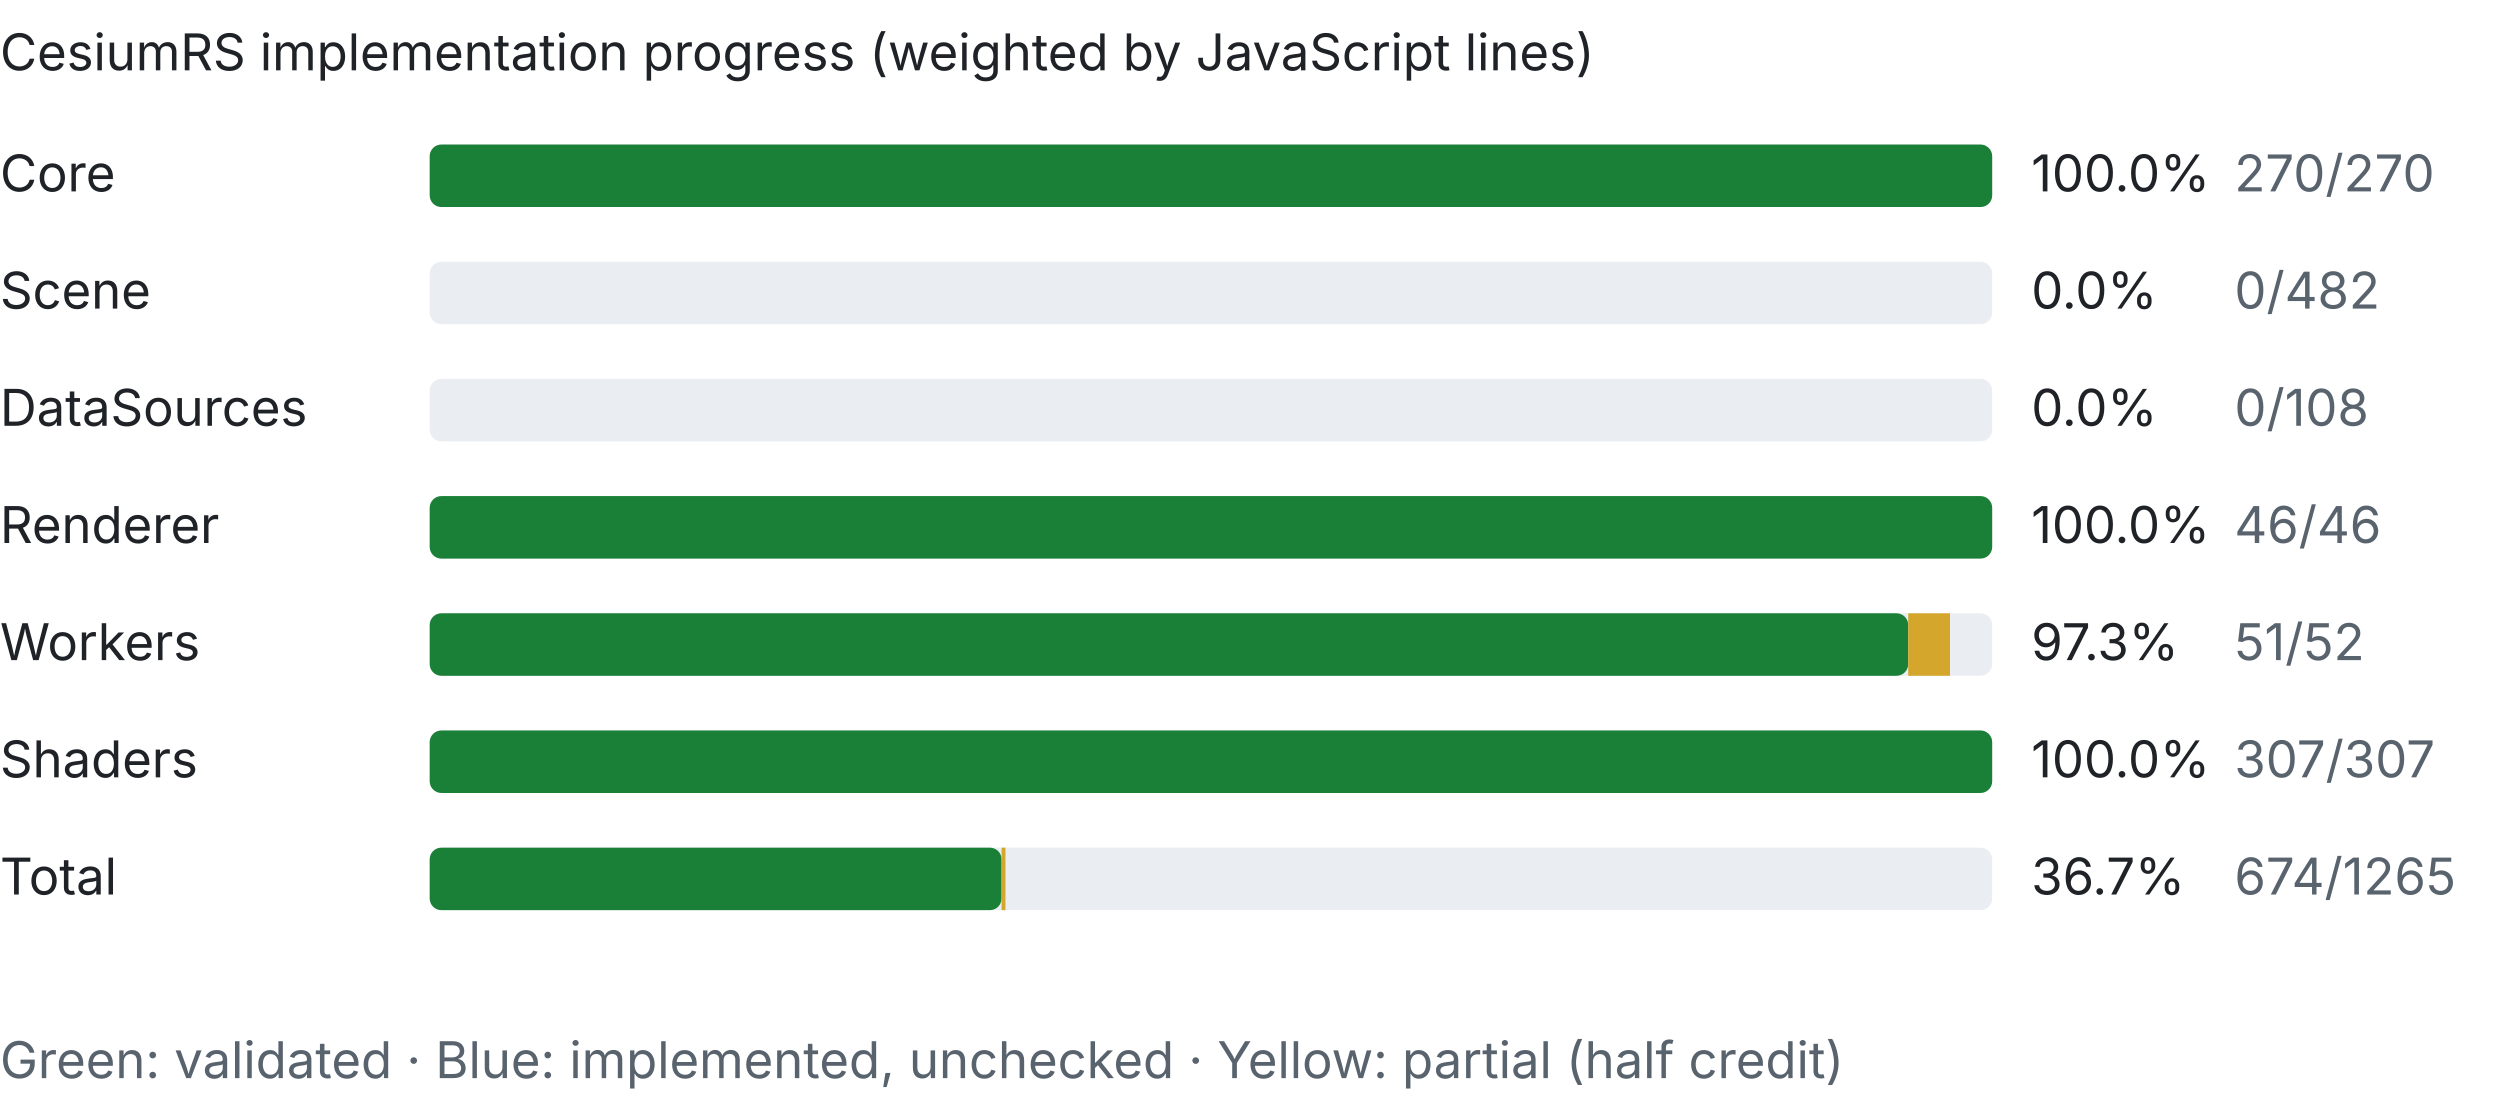
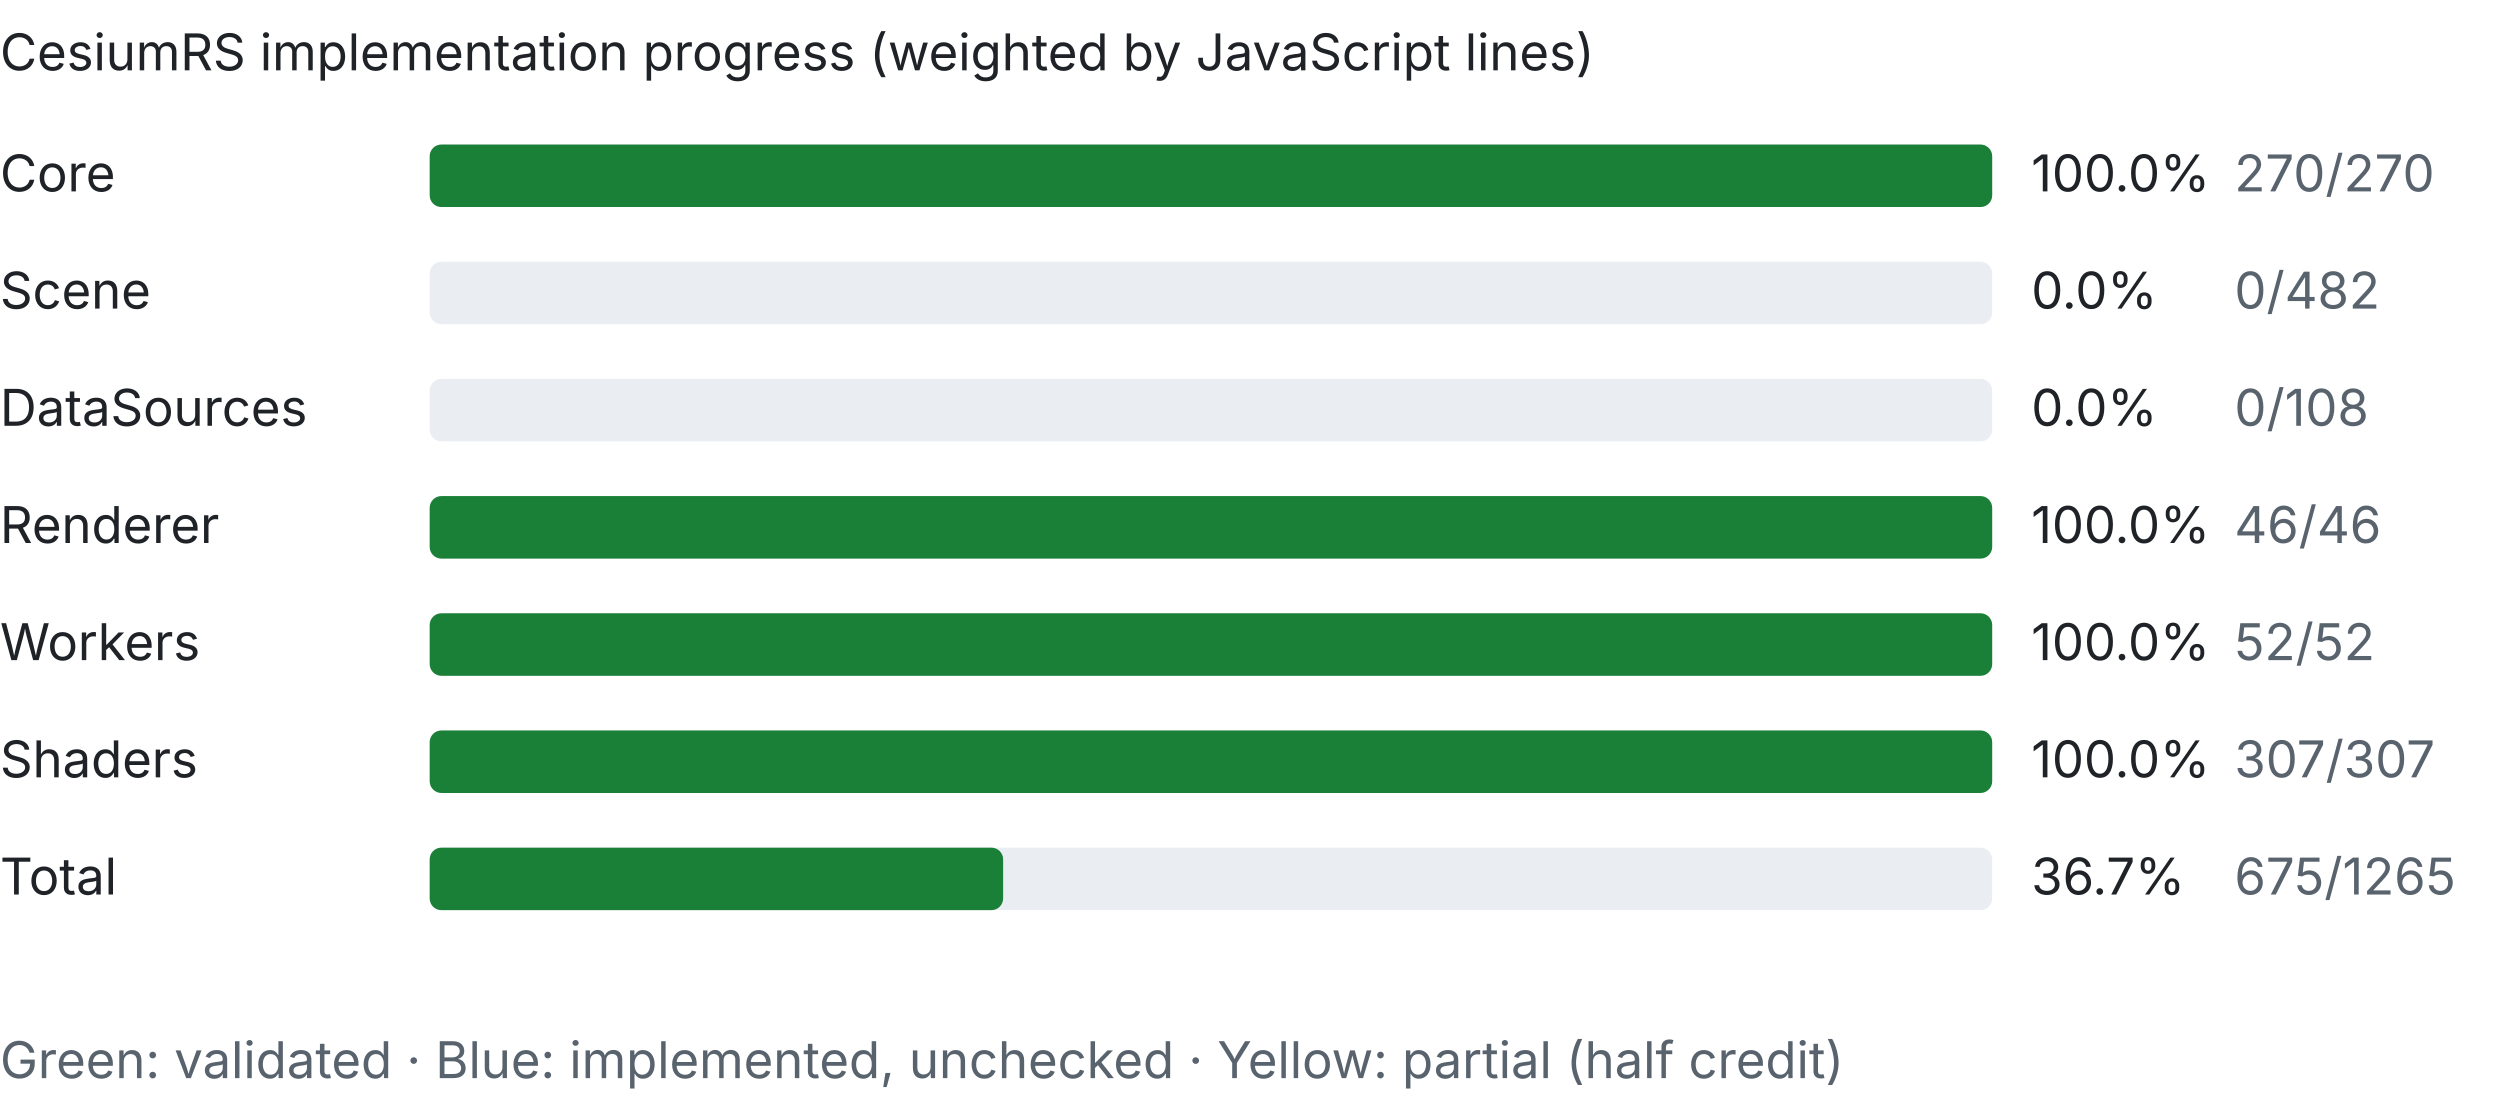
<svg xmlns="http://www.w3.org/2000/svg" width="640" height="281" viewBox="0 0 640 281">
  <style>text{font:13px system-ui,-apple-system,Segoe UI,sans-serif;fill:#1f2328}.dim{fill:#59636e}.bg{fill:#eaeef2}.done{fill:#1a7f37}.part{fill:#d4a72c}.unchecked{fill:#0969da}@media (prefers-color-scheme:dark){text{fill:#e6edf3}.dim{fill:#9198a1}.bg{fill:#30363d}.done{fill:#3fb950}}</style>
  <text x="0" y="18" font-weight="600">CesiumRS implementation progress (weighted by JavaScript lines)</text>
  <text x="0" y="49">Core</text>
  <rect class="bg" x="110" y="37" width="400" height="16" rx="3" />
  <rect class="done" x="110" y="37" width="400.0" height="16" rx="3" />
  <text x="520" y="49">100.0%</text>
  <text class="dim" x="572" y="49">270/270</text>
  <text x="0" y="79">Scene</text>
  <rect class="bg" x="110" y="67" width="400" height="16" rx="3" />
  <rect class="done" x="110" y="67" width="0.0" height="16" rx="3" />
  <text x="520" y="79">0.0%</text>
  <text class="dim" x="572" y="79">0/482</text>
  <text x="0" y="109">DataSources</text>
  <rect class="bg" x="110" y="97" width="400" height="16" rx="3" />
  <rect class="done" x="110" y="97" width="0.0" height="16" rx="3" />
  <text x="520" y="109">0.0%</text>
  <text class="dim" x="572" y="109">0/108</text>
  <text x="0" y="139">Renderer</text>
  <rect class="bg" x="110" y="127" width="400" height="16" rx="3" />
  <rect class="done" x="110" y="127" width="400.0" height="16" rx="3" />
  <text x="520" y="139">100.0%</text>
  <text class="dim" x="572" y="139">46/46</text>
  <text x="0" y="169">Workers</text>
  <rect class="bg" x="110" y="157" width="400" height="16" rx="3" />
-   <rect class="done" x="110" y="157" width="378.5" height="16" rx="3" />
-   <rect class="part" x="488.5" y="157" width="10.7" height="16" />
-   <text x="520" y="169">97.3%</text>
-   <text class="dim" x="572" y="169">51/52</text>
+   <rect class="done" x="110" y="157" width="400.0" height="16" rx="3" />
+   <text x="520" y="169">100.0%</text>
+   <text class="dim" x="572" y="169">52/52</text>
  <text x="0" y="199">Shaders</text>
  <rect class="bg" x="110" y="187" width="400" height="16" rx="3" />
  <rect class="done" x="110" y="187" width="400.0" height="16" rx="3" />
  <text x="520" y="199">100.0%</text>
  <text class="dim" x="572" y="199">307/307</text>
  <text x="0" y="229" font-weight="600">Total</text>
  <rect class="bg" x="110" y="217" width="400" height="16" rx="3" />
-   <rect class="done" x="110" y="217" width="146.4" height="16" rx="3" />
-   <rect class="part" x="256.4" y="217" width="1.0" height="16" />
+   <rect class="done" x="110" y="217" width="146.8" height="16" rx="3" />
  <text x="520" y="229" font-weight="600">36.7%</text>
-   <text class="dim" x="572" y="229">674/1265</text>
+   <text class="dim" x="572" y="229">675/1265</text>
  <text class="dim" x="0" y="276">Green: validated · Blue: implemented, unchecked · Yellow: partial (half credit)</text>
</svg>
